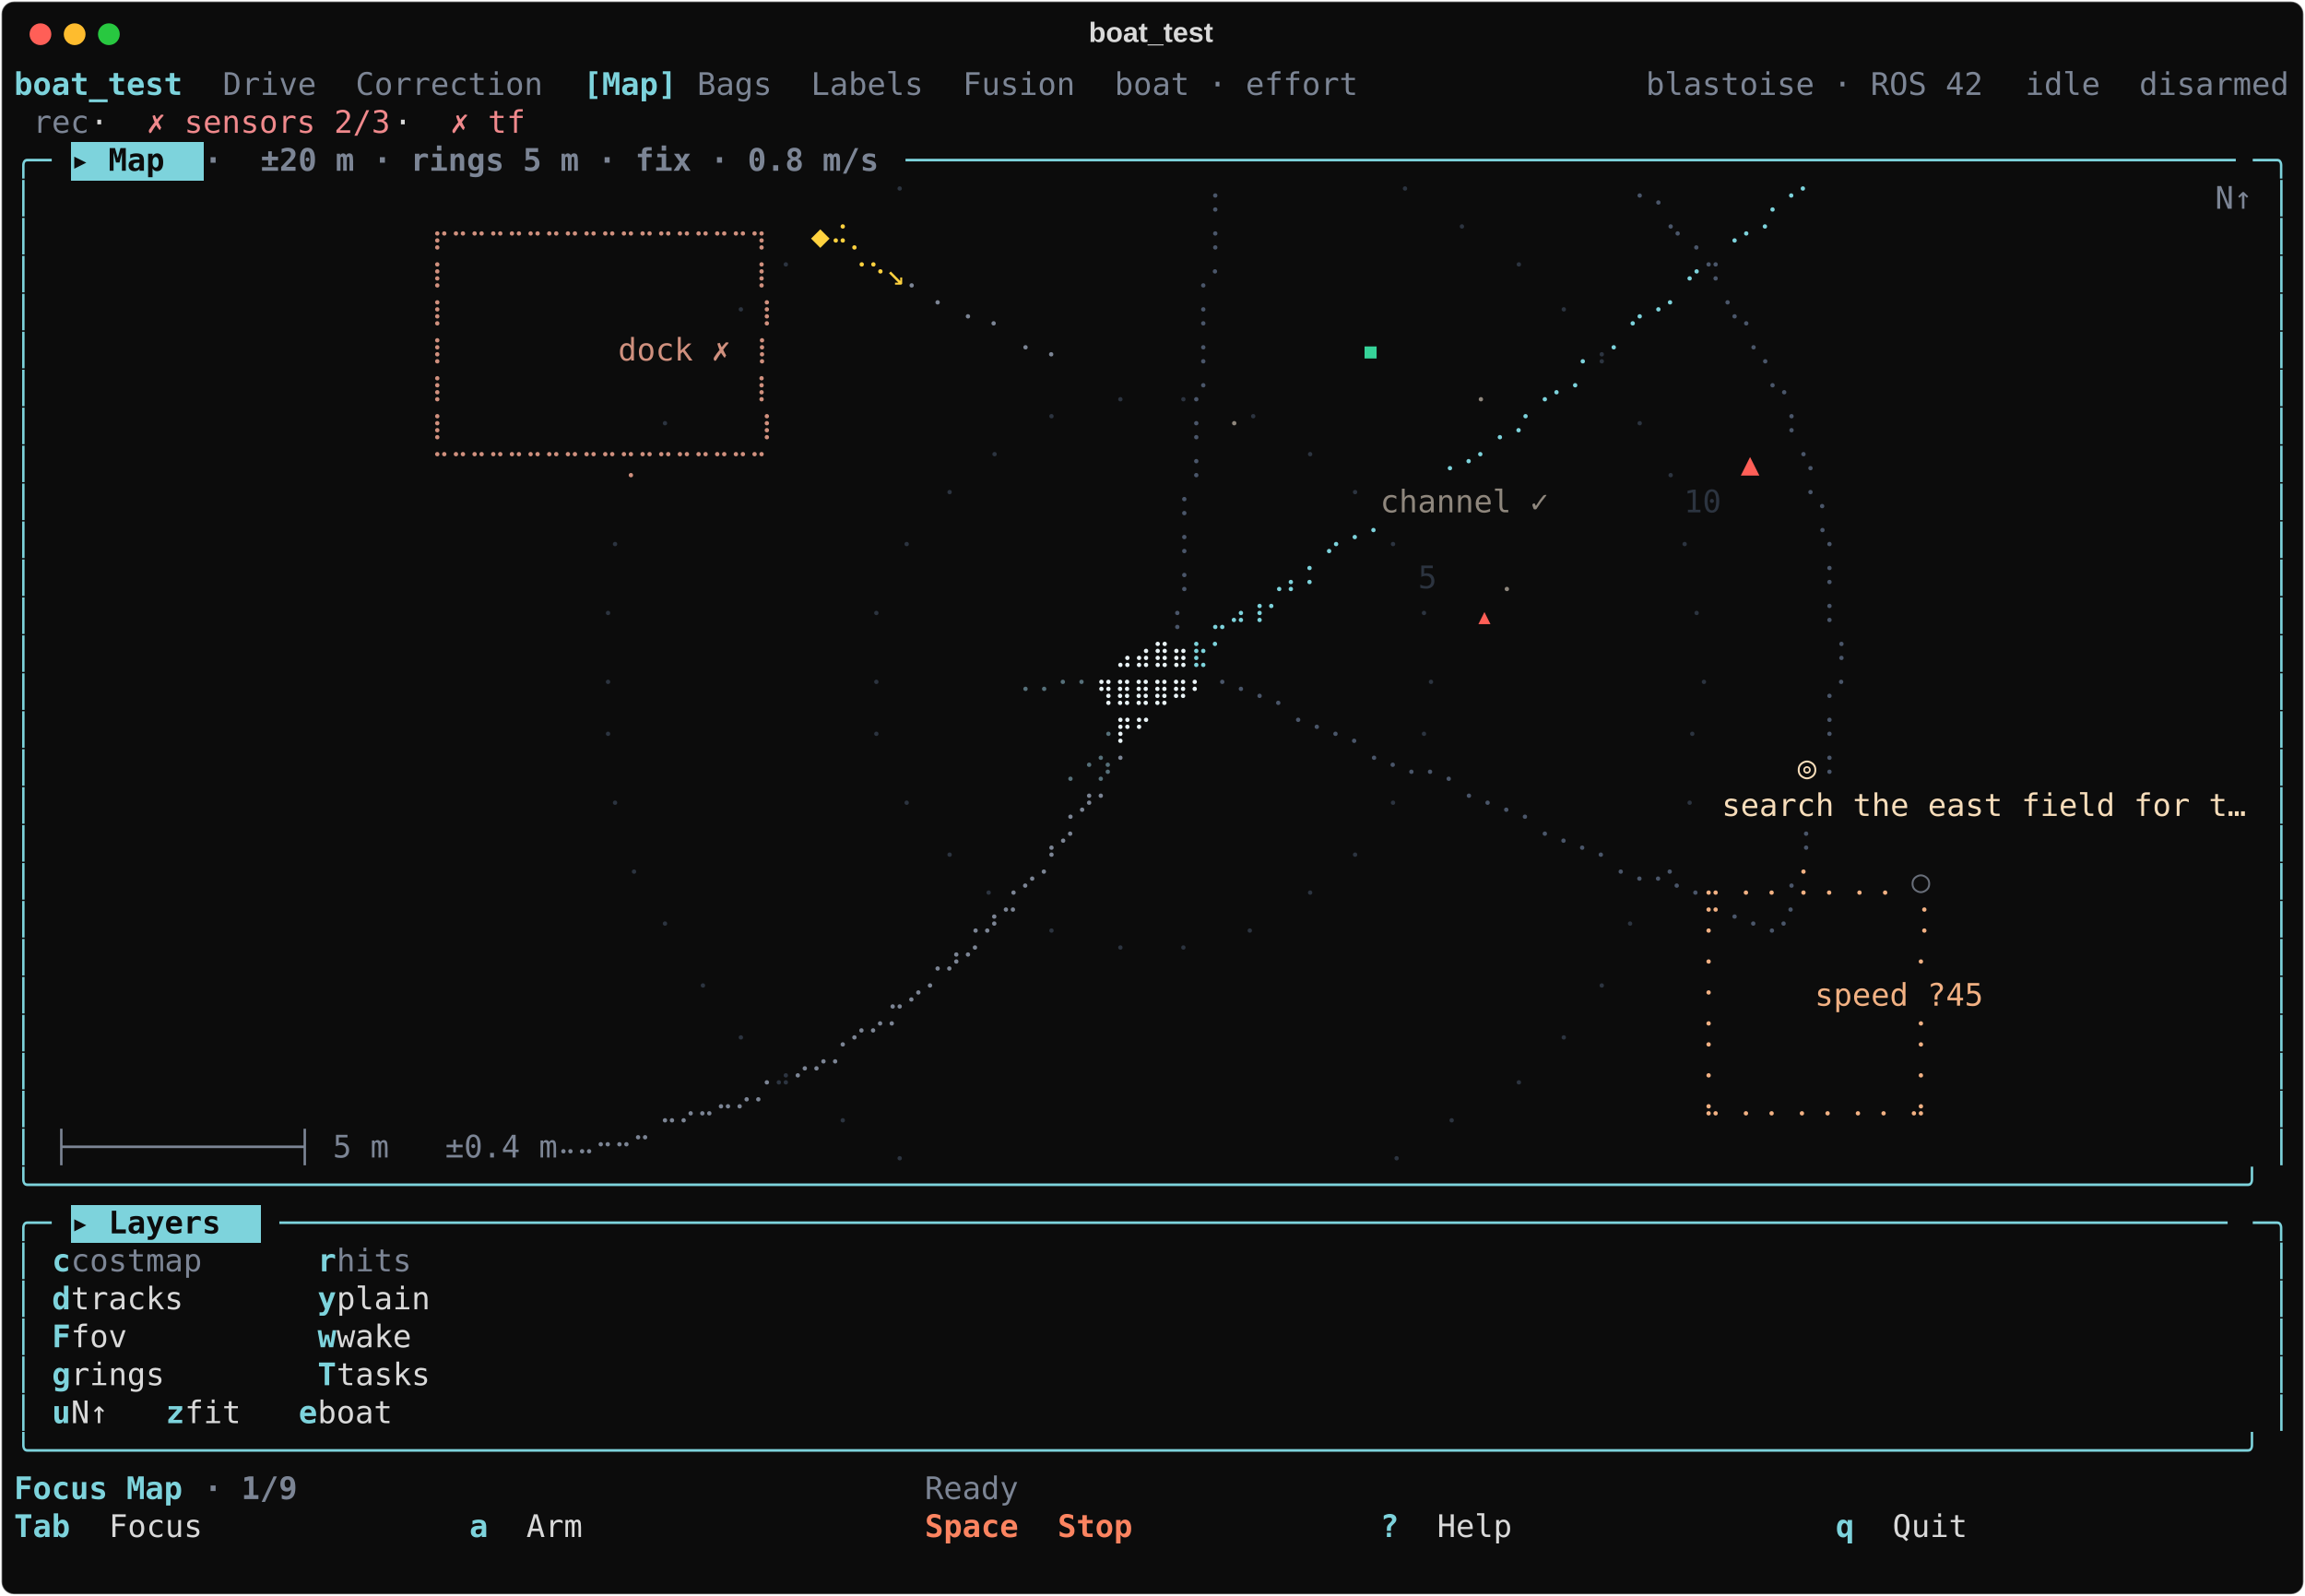
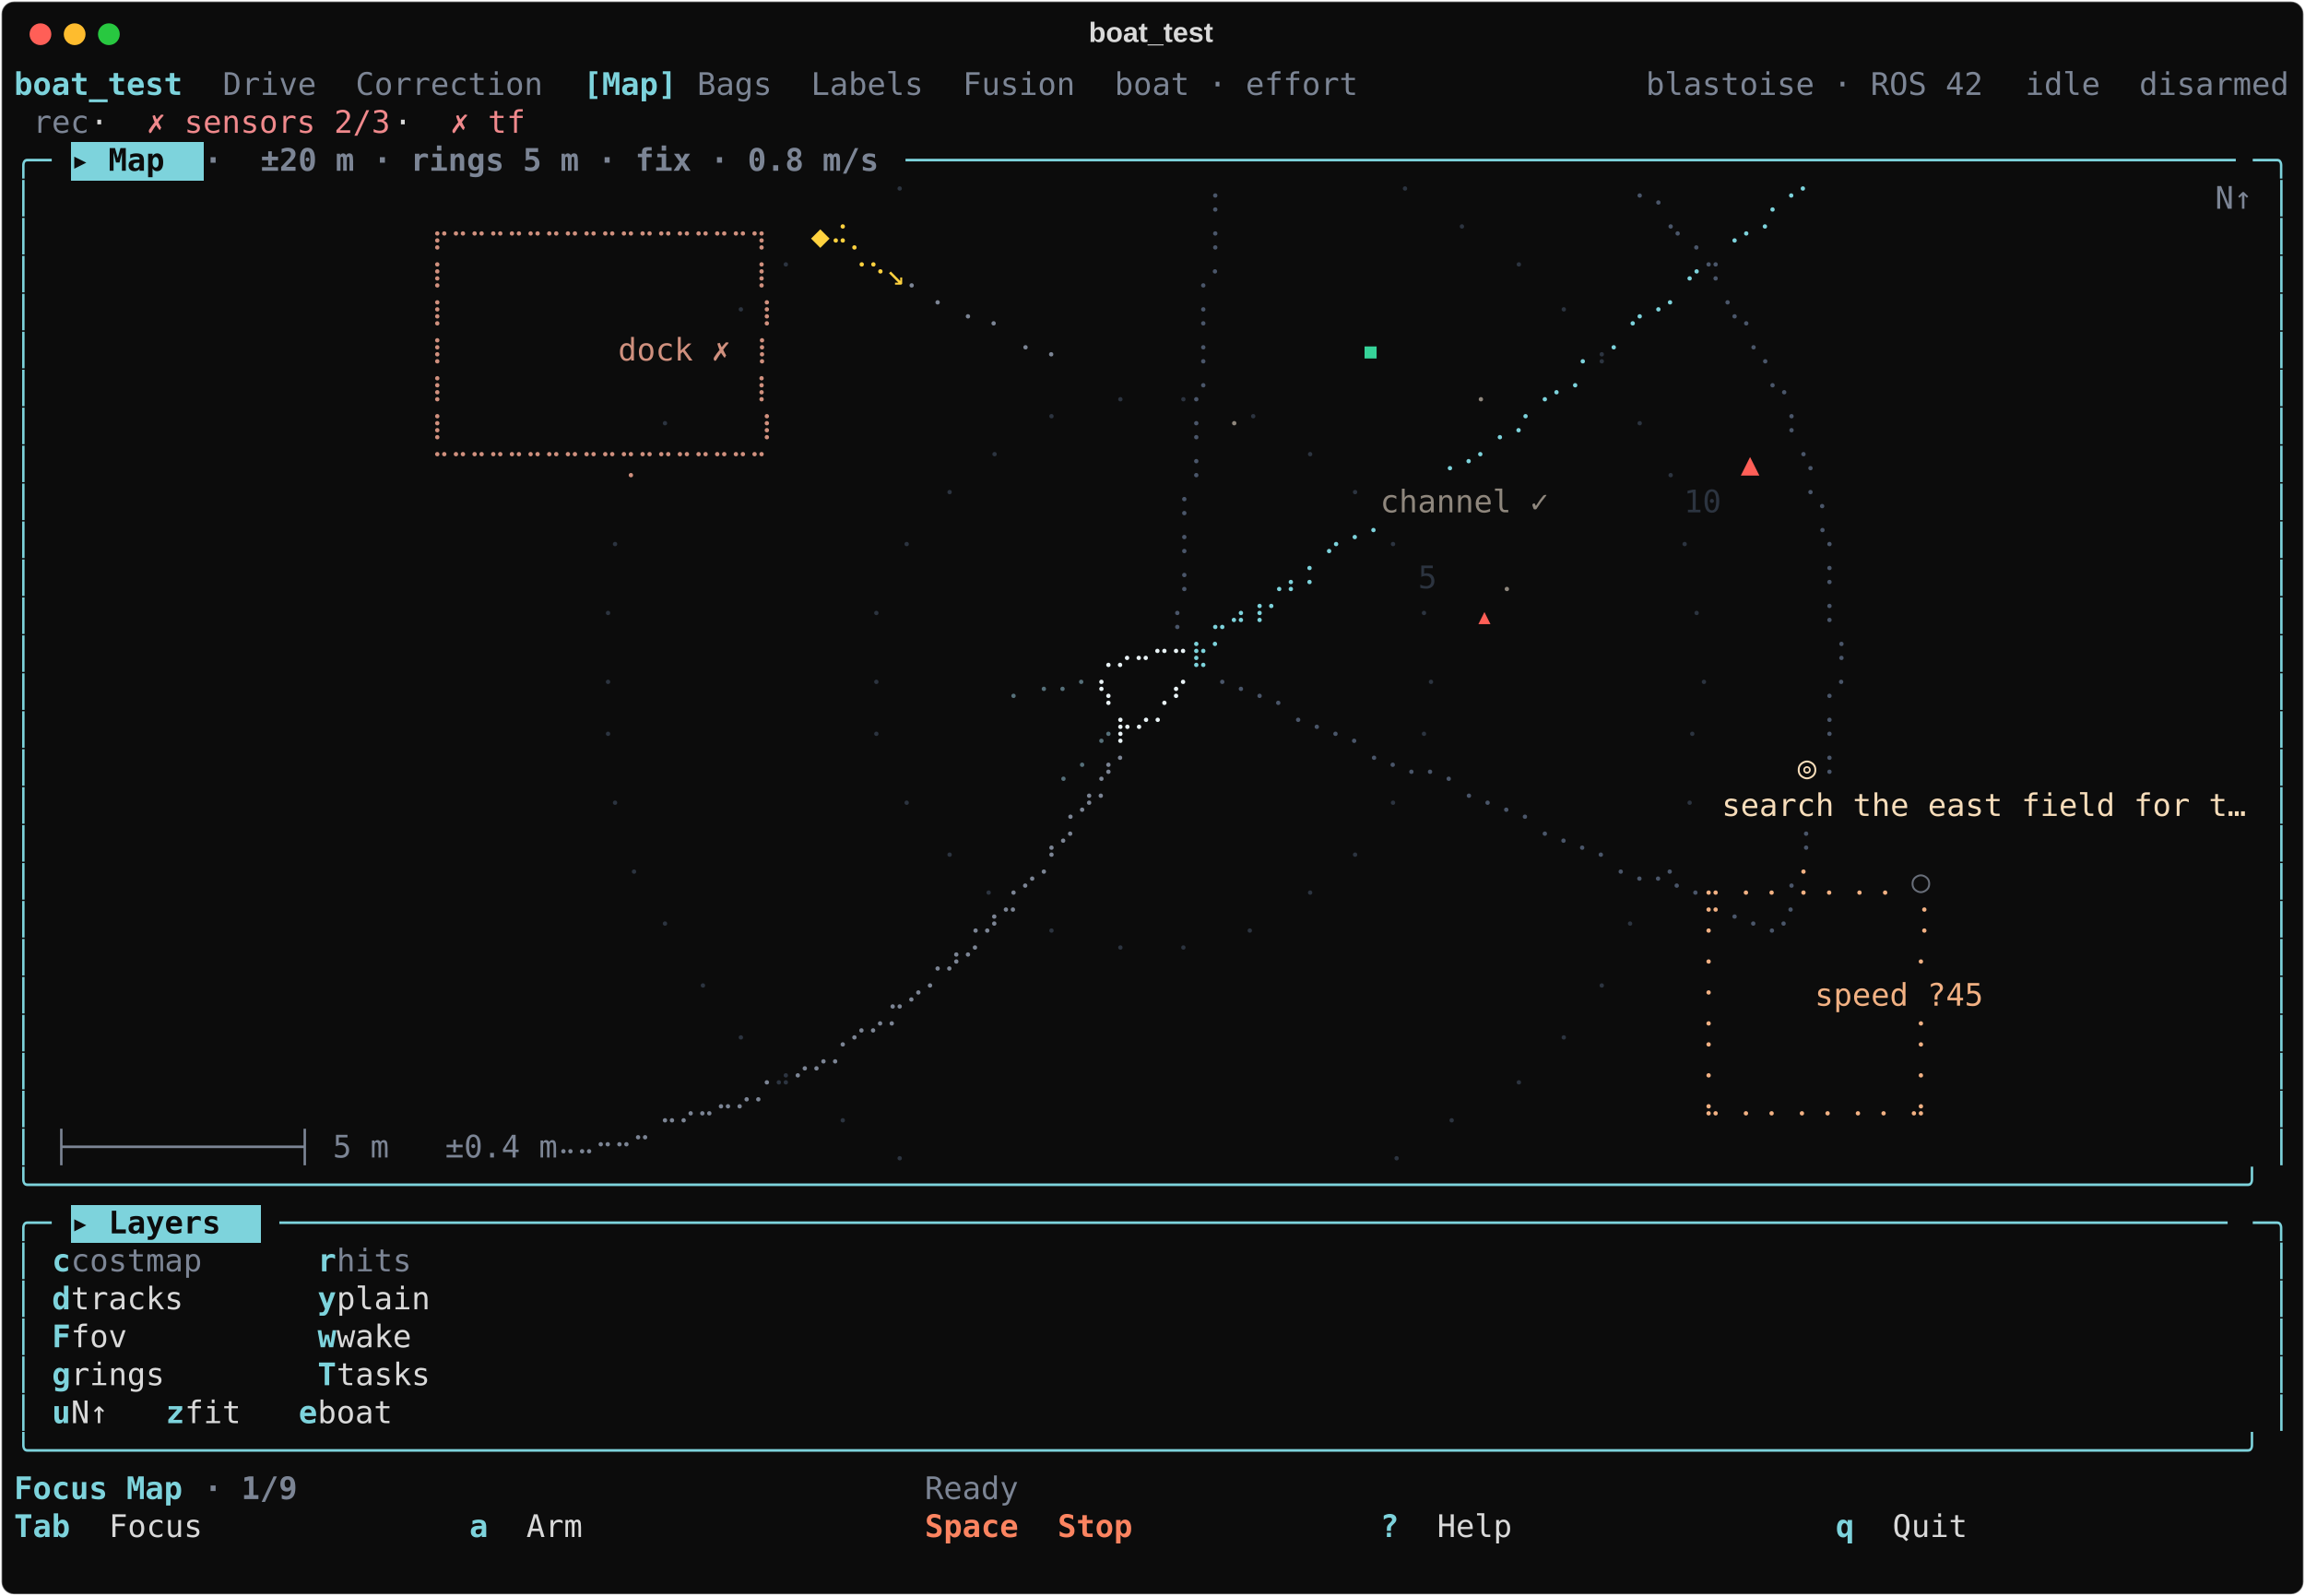
<svg xmlns="http://www.w3.org/2000/svg" class="rich-terminal" viewBox="0 0 1482 1026.0">
  <style>

    @font-face {
        font-family: "Fira Code";
        src: local("FiraCode-Regular"),
                url("https://cdnjs.cloudflare.com/ajax/libs/firacode/6.2.0/woff2/FiraCode-Regular.woff2") format("woff2"),
                url("https://cdnjs.cloudflare.com/ajax/libs/firacode/6.2.0/woff/FiraCode-Regular.woff") format("woff");
        font-style: normal;
        font-weight: 400;
    }
    @font-face {
        font-family: "Fira Code";
        src: local("FiraCode-Bold"),
                url("https://cdnjs.cloudflare.com/ajax/libs/firacode/6.2.0/woff2/FiraCode-Bold.woff2") format("woff2"),
                url("https://cdnjs.cloudflare.com/ajax/libs/firacode/6.2.0/woff/FiraCode-Bold.woff") format("woff");
        font-style: bold;
        font-weight: 700;
    }

    .map-text-matrix {
        font-family: Fira Code, monospace;
        font-size: 20px;
        line-height: 24.4px;
        font-variant-east-asian: full-width;
    }

    .map-text-title {
        font-size: 18px;
        font-weight: bold;
        font-family: arial;
    }

    .map-text-r1 { fill: #7dd3dc;font-weight: bold }
.map-text-r2 { fill: #7c8595 }
.map-text-r3 { fill: #d9d9d9 }
.map-text-r4 { fill: #f0898c }
.map-text-r5 { fill: #0c0c0c;font-weight: bold }
.map-text-r6 { fill: #7c8595;font-weight: bold }
.map-text-r7 { fill: #2c3440 }
.map-text-r8 { fill: #4a566a }
.map-text-r9 { fill: #7dd3dc }
.map-text-r10 { fill: #d0907e }
.map-text-r11 { fill: #ffd23f;font-weight: bold }
.map-text-r12 { fill: #ffd23f }
.map-text-r13 { fill: #36d399;font-weight: bold }
.map-text-r14 { fill: #8f877d }
.map-text-r15 { fill: #ff5f57;font-weight: bold }
.map-text-r16 { fill: #e9f3f6 }
.map-text-r17 { fill: #56707a }
.map-text-r18 { fill: #f7ddba }
.map-text-r19 { fill: #f2b183 }
.map-text-r20 { fill: #686e79 }
.map-text-r21 { fill: #fc8460;font-weight: bold }
    </style>
  <defs>
    <clipPath id="map-text-clip-terminal">
      <rect x="0" y="0" width="1463.0" height="975.0" />
    </clipPath>
    <clipPath id="map-text-line-0">
      <rect x="0" y="1.5" width="1464" height="24.65" />
    </clipPath>
    <clipPath id="map-text-line-1">
      <rect x="0" y="25.9" width="1464" height="24.65" />
    </clipPath>
    <clipPath id="map-text-line-2">
      <rect x="0" y="50.3" width="1464" height="24.65" />
    </clipPath>
    <clipPath id="map-text-line-3">
      <rect x="0" y="74.7" width="1464" height="24.65" />
    </clipPath>
    <clipPath id="map-text-line-4">
      <rect x="0" y="99.1" width="1464" height="24.65" />
    </clipPath>
    <clipPath id="map-text-line-5">
      <rect x="0" y="123.5" width="1464" height="24.65" />
    </clipPath>
    <clipPath id="map-text-line-6">
      <rect x="0" y="147.9" width="1464" height="24.65" />
    </clipPath>
    <clipPath id="map-text-line-7">
      <rect x="0" y="172.3" width="1464" height="24.65" />
    </clipPath>
    <clipPath id="map-text-line-8">
      <rect x="0" y="196.7" width="1464" height="24.65" />
    </clipPath>
    <clipPath id="map-text-line-9">
      <rect x="0" y="221.1" width="1464" height="24.65" />
    </clipPath>
    <clipPath id="map-text-line-10">
      <rect x="0" y="245.5" width="1464" height="24.65" />
    </clipPath>
    <clipPath id="map-text-line-11">
      <rect x="0" y="269.9" width="1464" height="24.65" />
    </clipPath>
    <clipPath id="map-text-line-12">
      <rect x="0" y="294.3" width="1464" height="24.65" />
    </clipPath>
    <clipPath id="map-text-line-13">
      <rect x="0" y="318.7" width="1464" height="24.65" />
    </clipPath>
    <clipPath id="map-text-line-14">
      <rect x="0" y="343.1" width="1464" height="24.65" />
    </clipPath>
    <clipPath id="map-text-line-15">
      <rect x="0" y="367.5" width="1464" height="24.65" />
    </clipPath>
    <clipPath id="map-text-line-16">
      <rect x="0" y="391.9" width="1464" height="24.65" />
    </clipPath>
    <clipPath id="map-text-line-17">
      <rect x="0" y="416.3" width="1464" height="24.65" />
    </clipPath>
    <clipPath id="map-text-line-18">
      <rect x="0" y="440.7" width="1464" height="24.65" />
    </clipPath>
    <clipPath id="map-text-line-19">
      <rect x="0" y="465.1" width="1464" height="24.65" />
    </clipPath>
    <clipPath id="map-text-line-20">
      <rect x="0" y="489.5" width="1464" height="24.65" />
    </clipPath>
    <clipPath id="map-text-line-21">
      <rect x="0" y="513.9" width="1464" height="24.65" />
    </clipPath>
    <clipPath id="map-text-line-22">
      <rect x="0" y="538.3" width="1464" height="24.65" />
    </clipPath>
    <clipPath id="map-text-line-23">
      <rect x="0" y="562.7" width="1464" height="24.65" />
    </clipPath>
    <clipPath id="map-text-line-24">
      <rect x="0" y="587.1" width="1464" height="24.65" />
    </clipPath>
    <clipPath id="map-text-line-25">
      <rect x="0" y="611.5" width="1464" height="24.65" />
    </clipPath>
    <clipPath id="map-text-line-26">
      <rect x="0" y="635.9" width="1464" height="24.65" />
    </clipPath>
    <clipPath id="map-text-line-27">
      <rect x="0" y="660.3" width="1464" height="24.65" />
    </clipPath>
    <clipPath id="map-text-line-28">
      <rect x="0" y="684.7" width="1464" height="24.65" />
    </clipPath>
    <clipPath id="map-text-line-29">
      <rect x="0" y="709.1" width="1464" height="24.65" />
    </clipPath>
    <clipPath id="map-text-line-30">
      <rect x="0" y="733.5" width="1464" height="24.65" />
    </clipPath>
    <clipPath id="map-text-line-31">
      <rect x="0" y="757.9" width="1464" height="24.65" />
    </clipPath>
    <clipPath id="map-text-line-32">
      <rect x="0" y="782.3" width="1464" height="24.65" />
    </clipPath>
    <clipPath id="map-text-line-33">
      <rect x="0" y="806.7" width="1464" height="24.65" />
    </clipPath>
    <clipPath id="map-text-line-34">
      <rect x="0" y="831.1" width="1464" height="24.65" />
    </clipPath>
    <clipPath id="map-text-line-35">
      <rect x="0" y="855.5" width="1464" height="24.65" />
    </clipPath>
    <clipPath id="map-text-line-36">
      <rect x="0" y="879.9" width="1464" height="24.65" />
    </clipPath>
    <clipPath id="map-text-line-37">
      <rect x="0" y="904.3" width="1464" height="24.65" />
    </clipPath>
    <clipPath id="map-text-line-38">
      <rect x="0" y="928.7" width="1464" height="24.65" />
    </clipPath>
  </defs>
  <rect fill="#0c0c0c" stroke="rgba(255,255,255,0.35)" stroke-width="1" x="1" y="1" width="1480" height="1024" rx="8" />
  <text class="map-text-title" fill="#d9d9d9" text-anchor="middle" x="740" y="27">boat_test</text>
  <g transform="translate(26,22)">
    <circle cx="0" cy="0" r="7" fill="#ff5f57" />
    <circle cx="22" cy="0" r="7" fill="#febc2e" />
    <circle cx="44" cy="0" r="7" fill="#28c840" />
  </g>
  <g transform="translate(9, 41)" clip-path="url(#map-text-clip-terminal)">
    <rect fill="#7dd3dc" x="36.6" y="50.3" width="85.4" height="24.65" shape-rendering="crispEdges" />
    <rect fill="#7dd3dc" x="36.6" y="733.5" width="122" height="24.65" shape-rendering="crispEdges" />
    <g class="map-text-matrix">
      <text class="map-text-r1" x="0" y="20" textLength="134.2" clip-path="url(#map-text-line-0)"> boat_test </text>
      <text class="map-text-r2" x="134.2" y="20" textLength="85.4" clip-path="url(#map-text-line-0)">  Drive</text>
      <text class="map-text-r2" x="219.6" y="20" textLength="146.4" clip-path="url(#map-text-line-0)">  Correction</text>
      <text class="map-text-r1" x="366" y="20" textLength="73.2" clip-path="url(#map-text-line-0)"> [Map]</text>
      <text class="map-text-r2" x="439.2" y="20" textLength="73.2" clip-path="url(#map-text-line-0)">  Bags</text>
      <text class="map-text-r2" x="512.4" y="20" textLength="97.6" clip-path="url(#map-text-line-0)">  Labels</text>
      <text class="map-text-r2" x="610" y="20" textLength="97.6" clip-path="url(#map-text-line-0)">  Fusion</text>
      <text class="map-text-r2" x="707.6" y="20" textLength="183" clip-path="url(#map-text-line-0)">  boat · effort</text>
      <text class="map-text-r2" x="1049.2" y="20" textLength="219.6" clip-path="url(#map-text-line-0)">blastoise · ROS 42</text>
      <text class="map-text-r2" x="1293.2" y="20" textLength="48.8" clip-path="url(#map-text-line-0)">idle</text>
      <text class="map-text-r2" x="1366.4" y="20" textLength="97.6" clip-path="url(#map-text-line-0)">disarmed</text>
      <text class="map-text-r3" x="1464" y="20" textLength="12.2" clip-path="url(#map-text-line-0)">
</text>
      <text class="map-text-r2" x="12.2" y="44.4" textLength="36.6" clip-path="url(#map-text-line-1)">rec</text>
      <text class="map-text-r3" x="48.8" y="44.4" textLength="36.6" clip-path="url(#map-text-line-1)"> · </text>
      <text class="map-text-r4" x="85.4" y="44.4" textLength="158.6" clip-path="url(#map-text-line-1)">✗ sensors 2/3</text>
      <text class="map-text-r3" x="244" y="44.4" textLength="36.6" clip-path="url(#map-text-line-1)"> · </text>
      <text class="map-text-r4" x="280.6" y="44.4" textLength="48.8" clip-path="url(#map-text-line-1)">✗ tf</text>
      <text class="map-text-r3" x="1464" y="44.4" textLength="12.2" clip-path="url(#map-text-line-1)">
</text>
      <text class="map-text-r1" x="0" y="68.8" textLength="24.4" clip-path="url(#map-text-line-2)">╭─</text>
      <text class="map-text-r5" x="36.6" y="68.8" textLength="85.4" clip-path="url(#map-text-line-2)"> ▸ Map </text>
      <text class="map-text-r6" x="122" y="68.8" textLength="36.6" clip-path="url(#map-text-line-2)"> · </text>
      <text class="map-text-r6" x="158.6" y="68.8" textLength="402.6" clip-path="url(#map-text-line-2)">±20 m · rings 5 m · fix · 0.8 m/s</text>
      <text class="map-text-r1" x="573.4" y="68.8" textLength="866.2" clip-path="url(#map-text-line-2)">───────────────────────────────────────────────────────────────────────</text>
      <text class="map-text-r1" x="1439.6" y="68.8" textLength="24.4" clip-path="url(#map-text-line-2)">─╮</text>
      <text class="map-text-r3" x="1464" y="68.8" textLength="12.2" clip-path="url(#map-text-line-2)">
</text>
      <text class="map-text-r1" x="0" y="93.2" textLength="12.2" clip-path="url(#map-text-line-3)">│</text>
      <text class="map-text-r7" x="561.2" y="93.2" textLength="207.4" clip-path="url(#map-text-line-3)">⠈                </text>
      <text class="map-text-r8" x="768.6" y="93.2" textLength="122" clip-path="url(#map-text-line-3)">⡂         </text>
      <text class="map-text-r7" x="890.6" y="93.2" textLength="146.4" clip-path="url(#map-text-line-3)">⠁           </text>
      <text class="map-text-r8" x="1037" y="93.2" textLength="85.4" clip-path="url(#map-text-line-3)">⠐⠠     </text>
      <text class="map-text-r9" x="1122.4" y="93.2" textLength="292.8" clip-path="url(#map-text-line-3)">⢀⠐⠁                     </text>
      <text class="map-text-r2" x="1415.2" y="93.2" textLength="24.4" clip-path="url(#map-text-line-3)">N↑</text>
      <text class="map-text-r1" x="1451.8" y="93.2" textLength="12.2" clip-path="url(#map-text-line-3)">│</text>
      <text class="map-text-r3" x="1464" y="93.2" textLength="12.2" clip-path="url(#map-text-line-3)">
</text>
      <text class="map-text-r1" x="0" y="117.6" textLength="12.2" clip-path="url(#map-text-line-4)">│</text>
      <text class="map-text-r10" x="268.4" y="117.6" textLength="244" clip-path="url(#map-text-line-4)">⡖⠒⠒⠒⠒⠒⠒⠒⠒⠒⠒⠒⠒⠒⠒⠒⠒⢲  </text>
      <text class="map-text-r11" x="512.4" y="117.6" textLength="12.2" clip-path="url(#map-text-line-4)">◆</text>
      <text class="map-text-r12" x="524.6" y="117.6" textLength="244" clip-path="url(#map-text-line-4)">⠬⡀                  </text>
      <text class="map-text-r8" x="768.6" y="117.6" textLength="158.6" clip-path="url(#map-text-line-4)">⡂            </text>
      <text class="map-text-r7" x="927.2" y="117.6" textLength="134.2" clip-path="url(#map-text-line-4)">⠁          </text>
      <text class="map-text-r8" x="1061.4" y="117.6" textLength="36.6" clip-path="url(#map-text-line-4)">⠑⢀ </text>
      <text class="map-text-r9" x="1098" y="117.6" textLength="341.6" clip-path="url(#map-text-line-4)">⠠⠂⠁                         </text>
      <text class="map-text-r1" x="1451.8" y="117.6" textLength="12.2" clip-path="url(#map-text-line-4)">│</text>
      <text class="map-text-r3" x="1464" y="117.6" textLength="12.2" clip-path="url(#map-text-line-4)">
</text>
      <text class="map-text-r1" x="0" y="142" textLength="12.2" clip-path="url(#map-text-line-5)">│</text>
      <text class="map-text-r10" x="268.4" y="142" textLength="219.6" clip-path="url(#map-text-line-5)">⡇                ⢸</text>
      <text class="map-text-r7" x="488" y="142" textLength="48.8" clip-path="url(#map-text-line-5)">⠈   </text>
      <text class="map-text-r12" x="536.8" y="142" textLength="36.6" clip-path="url(#map-text-line-5)">⠈⠑↘</text>
      <text class="map-text-r2" x="573.4" y="142" textLength="183" clip-path="url(#map-text-line-5)">⡀              </text>
      <text class="map-text-r8" x="756.4" y="142" textLength="207.4" clip-path="url(#map-text-line-5)">⢀⠂               </text>
      <text class="map-text-r7" x="963.8" y="142" textLength="109.8" clip-path="url(#map-text-line-5)">⠁        </text>
      <text class="map-text-r9" x="1073.6" y="142" textLength="12.2" clip-path="url(#map-text-line-5)">⠔</text>
      <text class="map-text-r8" x="1085.8" y="142" textLength="353.8" clip-path="url(#map-text-line-5)">⠩                            </text>
      <text class="map-text-r1" x="1451.8" y="142" textLength="12.2" clip-path="url(#map-text-line-5)">│</text>
      <text class="map-text-r3" x="1464" y="142" textLength="12.2" clip-path="url(#map-text-line-5)">
</text>
      <text class="map-text-r1" x="0" y="166.4" textLength="12.2" clip-path="url(#map-text-line-6)">│</text>
      <text class="map-text-r10" x="268.4" y="166.4" textLength="195.2" clip-path="url(#map-text-line-6)">⡇               </text>
      <text class="map-text-r7" x="463.6" y="166.4" textLength="12.2" clip-path="url(#map-text-line-6)">⠂</text>
      <text class="map-text-r10" x="475.8" y="166.4" textLength="109.8" clip-path="url(#map-text-line-6)">⢸        </text>
      <text class="map-text-r2" x="585.6" y="166.4" textLength="170.8" clip-path="url(#map-text-line-6)">⠈ ⠄⢀          </text>
      <text class="map-text-r8" x="756.4" y="166.4" textLength="231.8" clip-path="url(#map-text-line-6)">⢐                  </text>
      <text class="map-text-r7" x="988.2" y="166.4" textLength="48.8" clip-path="url(#map-text-line-6)">⠐   </text>
      <text class="map-text-r9" x="1037" y="166.4" textLength="61" clip-path="url(#map-text-line-6)">⡠⠐⠁  </text>
      <text class="map-text-r8" x="1098" y="166.4" textLength="341.6" clip-path="url(#map-text-line-6)">⠡⡀                          </text>
      <text class="map-text-r1" x="1451.8" y="166.4" textLength="12.2" clip-path="url(#map-text-line-6)">│</text>
      <text class="map-text-r3" x="1464" y="166.4" textLength="12.2" clip-path="url(#map-text-line-6)">
</text>
      <text class="map-text-r1" x="0" y="190.8" textLength="12.2" clip-path="url(#map-text-line-7)">│</text>
      <text class="map-text-r10" x="268.4" y="190.8" textLength="378.2" clip-path="url(#map-text-line-7)">⡇         dock ✗ ⢸             </text>
      <text class="map-text-r2" x="646.6" y="190.8" textLength="109.8" clip-path="url(#map-text-line-7)">⠂⠠       </text>
      <text class="map-text-r8" x="756.4" y="190.8" textLength="109.8" clip-path="url(#map-text-line-7)">⢐        </text>
      <text class="map-text-r13" x="866.2" y="190.8" textLength="134.2" clip-path="url(#map-text-line-7)">▪          </text>
      <text class="map-text-r9" x="1000.4" y="190.8" textLength="12.2" clip-path="url(#map-text-line-7)">⢀</text>
      <text class="map-text-r7" x="1012.6" y="190.8" textLength="12.2" clip-path="url(#map-text-line-7)">⢠</text>
      <text class="map-text-r9" x="1024.8" y="190.8" textLength="85.4" clip-path="url(#map-text-line-7)">⠂      </text>
      <text class="map-text-r8" x="1110.2" y="190.8" textLength="329.4" clip-path="url(#map-text-line-7)">⠐⡀                         </text>
      <text class="map-text-r1" x="1451.8" y="190.8" textLength="12.2" clip-path="url(#map-text-line-7)">│</text>
      <text class="map-text-r3" x="1464" y="190.8" textLength="12.2" clip-path="url(#map-text-line-7)">
</text>
      <text class="map-text-r1" x="0" y="215.2" textLength="12.2" clip-path="url(#map-text-line-8)">│</text>
      <text class="map-text-r10" x="268.4" y="215.2" textLength="439.2" clip-path="url(#map-text-line-8)">⡇                ⢸                  </text>
      <text class="map-text-r7" x="707.6" y="215.2" textLength="48.8" clip-path="url(#map-text-line-8)">⡀  ⢀</text>
      <text class="map-text-r8" x="756.4" y="215.2" textLength="183" clip-path="url(#map-text-line-8)">⡐              </text>
      <text class="map-text-r14" x="939.4" y="215.2" textLength="36.6" clip-path="url(#map-text-line-8)">⡀  </text>
      <text class="map-text-r9" x="976" y="215.2" textLength="146.4" clip-path="url(#map-text-line-8)">⢀⠄⠂         </text>
      <text class="map-text-r8" x="1122.4" y="215.2" textLength="317.2" clip-path="url(#map-text-line-8)">⠐⠄                        </text>
      <text class="map-text-r1" x="1451.8" y="215.2" textLength="12.2" clip-path="url(#map-text-line-8)">│</text>
      <text class="map-text-r3" x="1464" y="215.2" textLength="12.2" clip-path="url(#map-text-line-8)">
</text>
      <text class="map-text-r1" x="0" y="239.6" textLength="12.2" clip-path="url(#map-text-line-9)">│</text>
      <text class="map-text-r10" x="268.4" y="239.6" textLength="146.4" clip-path="url(#map-text-line-9)">⡇           </text>
      <text class="map-text-r7" x="414.8" y="239.6" textLength="61" clip-path="url(#map-text-line-9)">⠂    </text>
      <text class="map-text-r10" x="475.8" y="239.6" textLength="183" clip-path="url(#map-text-line-9)">⢸              </text>
      <text class="map-text-r7" x="658.8" y="239.6" textLength="97.6" clip-path="url(#map-text-line-9)">⠈       </text>
      <text class="map-text-r8" x="756.4" y="239.6" textLength="24.4" clip-path="url(#map-text-line-9)">⡂ </text>
      <text class="map-text-r14" x="780.8" y="239.6" textLength="12.2" clip-path="url(#map-text-line-9)">⠂</text>
      <text class="map-text-r7" x="793" y="239.6" textLength="158.6" clip-path="url(#map-text-line-9)">⠁            </text>
      <text class="map-text-r9" x="951.6" y="239.6" textLength="85.4" clip-path="url(#map-text-line-9)">⡀⠌     </text>
      <text class="map-text-r7" x="1037" y="239.6" textLength="97.6" clip-path="url(#map-text-line-9)">⠐       </text>
      <text class="map-text-r8" x="1134.6" y="239.6" textLength="305" clip-path="url(#map-text-line-9)">⠨                        </text>
      <text class="map-text-r1" x="1451.8" y="239.6" textLength="12.2" clip-path="url(#map-text-line-9)">│</text>
      <text class="map-text-r3" x="1464" y="239.6" textLength="12.2" clip-path="url(#map-text-line-9)">
</text>
      <text class="map-text-r1" x="0" y="264" textLength="12.2" clip-path="url(#map-text-line-10)">│</text>
      <text class="map-text-r10" x="268.4" y="264" textLength="353.8" clip-path="url(#map-text-line-10)">⠉⠉⠉⠉⠉⠉⠉⠉⠉⠉⢉⠉⠉⠉⠉⠉⠉⠉           </text>
      <text class="map-text-r7" x="622.2" y="264" textLength="134.2" clip-path="url(#map-text-line-10)">⠈          </text>
      <text class="map-text-r8" x="756.4" y="264" textLength="73.2" clip-path="url(#map-text-line-10)">⡂     </text>
      <text class="map-text-r7" x="829.6" y="264" textLength="85.4" clip-path="url(#map-text-line-10)">⠁      </text>
      <text class="map-text-r9" x="915" y="264" textLength="146.4" clip-path="url(#map-text-line-10)">⠠⠐⠁         </text>
      <text class="map-text-r7" x="1061.4" y="264" textLength="48.8" clip-path="url(#map-text-line-10)">⡀   </text>
      <text class="map-text-r15" x="1110.2" y="264" textLength="36.6" clip-path="url(#map-text-line-10)">▲  </text>
      <text class="map-text-r8" x="1146.8" y="264" textLength="292.8" clip-path="url(#map-text-line-10)">⠡                       </text>
      <text class="map-text-r1" x="1451.8" y="264" textLength="12.2" clip-path="url(#map-text-line-10)">│</text>
      <text class="map-text-r3" x="1464" y="264" textLength="12.2" clip-path="url(#map-text-line-10)">
</text>
      <text class="map-text-r1" x="0" y="288.4" textLength="12.2" clip-path="url(#map-text-line-11)">│</text>
      <text class="map-text-r7" x="597.8" y="288.4" textLength="146.4" clip-path="url(#map-text-line-11)">⠁           </text>
      <text class="map-text-r8" x="744.2" y="288.4" textLength="109.8" clip-path="url(#map-text-line-11)">⢐        </text>
      <text class="map-text-r7" x="854" y="288.4" textLength="24.4" clip-path="url(#map-text-line-11)">⠈ </text>
      <text class="map-text-r14" x="878.4" y="288.4" textLength="195.2" clip-path="url(#map-text-line-11)">channel ✓       </text>
      <text class="map-text-r7" x="1073.6" y="288.4" textLength="73.2" clip-path="url(#map-text-line-11)">10    </text>
      <text class="map-text-r8" x="1146.8" y="288.4" textLength="292.8" clip-path="url(#map-text-line-11)">⠈⠄                      </text>
      <text class="map-text-r1" x="1451.8" y="288.4" textLength="12.2" clip-path="url(#map-text-line-11)">│</text>
      <text class="map-text-r3" x="1464" y="288.4" textLength="12.2" clip-path="url(#map-text-line-11)">
</text>
      <text class="map-text-r1" x="0" y="312.8" textLength="12.2" clip-path="url(#map-text-line-12)">│</text>
      <text class="map-text-r7" x="378.2" y="312.8" textLength="366" clip-path="url(#map-text-line-12)">⠠               ⠄             </text>
      <text class="map-text-r8" x="744.2" y="312.8" textLength="97.6" clip-path="url(#map-text-line-12)">⢐       </text>
      <text class="map-text-r9" x="841.8" y="312.8" textLength="36.6" clip-path="url(#map-text-line-12)">⡠⠐⠈</text>
      <text class="map-text-r7" x="878.4" y="312.8" textLength="280.6" clip-path="url(#map-text-line-12)">⠠               ⠄      </text>
      <text class="map-text-r8" x="1159" y="312.8" textLength="280.6" clip-path="url(#map-text-line-12)">⠡                      </text>
      <text class="map-text-r1" x="1451.8" y="312.8" textLength="12.2" clip-path="url(#map-text-line-12)">│</text>
      <text class="map-text-r3" x="1464" y="312.8" textLength="12.2" clip-path="url(#map-text-line-12)">
</text>
      <text class="map-text-r1" x="0" y="337.2" textLength="12.2" clip-path="url(#map-text-line-13)">│</text>
      <text class="map-text-r8" x="744.2" y="337.2" textLength="61" clip-path="url(#map-text-line-13)">⢐    </text>
      <text class="map-text-r9" x="805.2" y="337.2" textLength="97.6" clip-path="url(#map-text-line-13)">⢀⡄⠅     </text>
      <text class="map-text-r7" x="902.8" y="337.2" textLength="48.8" clip-path="url(#map-text-line-13)">5   </text>
      <text class="map-text-r14" x="951.6" y="337.2" textLength="207.4" clip-path="url(#map-text-line-13)">⢀                </text>
      <text class="map-text-r8" x="1159" y="337.2" textLength="280.6" clip-path="url(#map-text-line-13)">⠨                      </text>
      <text class="map-text-r1" x="1451.8" y="337.2" textLength="12.2" clip-path="url(#map-text-line-13)">│</text>
      <text class="map-text-r3" x="1464" y="337.2" textLength="12.2" clip-path="url(#map-text-line-13)">
</text>
      <text class="map-text-r1" x="0" y="361.6" textLength="12.2" clip-path="url(#map-text-line-14)">│</text>
      <text class="map-text-r7" x="378.2" y="361.6" textLength="366" clip-path="url(#map-text-line-14)">⠂             ⠐               </text>
      <text class="map-text-r8" x="744.2" y="361.6" textLength="24.4" clip-path="url(#map-text-line-14)">⡂ </text>
      <text class="map-text-r9" x="768.6" y="361.6" textLength="134.2" clip-path="url(#map-text-line-14)">⣀⠴⠸⠁       </text>
      <text class="map-text-r7" x="902.8" y="361.6" textLength="36.6" clip-path="url(#map-text-line-14)">⠂  </text>
      <text class="map-text-r15" x="939.4" y="361.6" textLength="134.2" clip-path="url(#map-text-line-14)">▴          </text>
      <text class="map-text-r7" x="1073.6" y="361.6" textLength="85.4" clip-path="url(#map-text-line-14)">⠐      </text>
      <text class="map-text-r8" x="1159" y="361.6" textLength="280.6" clip-path="url(#map-text-line-14)">⠨                      </text>
      <text class="map-text-r1" x="1451.8" y="361.6" textLength="12.2" clip-path="url(#map-text-line-14)">│</text>
      <text class="map-text-r3" x="1464" y="361.6" textLength="12.2" clip-path="url(#map-text-line-14)">
</text>
      <text class="map-text-r1" x="0" y="386" textLength="12.2" clip-path="url(#map-text-line-15)">│</text>
-       <text class="map-text-r16" x="707.6" y="386" textLength="48.8" clip-path="url(#map-text-line-15)">⣠⣴⣿⣶</text>
+       <text class="map-text-r16" x="695.4" y="386" textLength="61" clip-path="url(#map-text-line-15)">⢀⡠⠤⠒⠒</text>
      <text class="map-text-r9" x="756.4" y="386" textLength="414.8" clip-path="url(#map-text-line-15)">⣗⠁                                </text>
      <text class="map-text-r8" x="1171.2" y="386" textLength="268.4" clip-path="url(#map-text-line-15)">⠅                     </text>
      <text class="map-text-r1" x="1451.8" y="386" textLength="12.2" clip-path="url(#map-text-line-15)">│</text>
      <text class="map-text-r3" x="1464" y="386" textLength="12.2" clip-path="url(#map-text-line-15)">
</text>
      <text class="map-text-r1" x="0" y="410.4" textLength="12.2" clip-path="url(#map-text-line-16)">│</text>
-       <text class="map-text-r7" x="378.2" y="410.4" textLength="268.4" clip-path="url(#map-text-line-16)">⠁             ⠈       </text>
-       <text class="map-text-r17" x="646.6" y="410.4" textLength="48.8" clip-path="url(#map-text-line-16)">⠂⠂⠁⠁</text>
-       <text class="map-text-r16" x="695.4" y="410.4" textLength="73.2" clip-path="url(#map-text-line-16)">⢻⣿⣿⣿⠿⠃</text>
+       <text class="map-text-r7" x="378.2" y="410.4" textLength="256.2" clip-path="url(#map-text-line-16)">⠁             ⠈      </text>
+       <text class="map-text-r17" x="634.4" y="410.4" textLength="61" clip-path="url(#map-text-line-16)">⠠ ⠂⠂⠁</text>
+       <text class="map-text-r16" x="695.4" y="410.4" textLength="73.2" clip-path="url(#map-text-line-16)">⢣  ⢀⠎ </text>
      <text class="map-text-r8" x="768.6" y="410.4" textLength="134.2" clip-path="url(#map-text-line-16)">⠈⠐⠠⢀       </text>
      <text class="map-text-r7" x="902.8" y="410.4" textLength="256.2" clip-path="url(#map-text-line-16)">⠈              ⠁     </text>
      <text class="map-text-r8" x="1159" y="410.4" textLength="280.6" clip-path="url(#map-text-line-16)">⠠⠁                     </text>
      <text class="map-text-r1" x="1451.8" y="410.4" textLength="12.2" clip-path="url(#map-text-line-16)">│</text>
      <text class="map-text-r3" x="1464" y="410.4" textLength="12.2" clip-path="url(#map-text-line-16)">
</text>
      <text class="map-text-r1" x="0" y="434.8" textLength="12.2" clip-path="url(#map-text-line-17)">│</text>
      <text class="map-text-r7" x="378.2" y="434.8" textLength="317.2" clip-path="url(#map-text-line-17)">⠄             ⠠           </text>
-       <text class="map-text-r17" x="695.4" y="434.8" textLength="12.2" clip-path="url(#map-text-line-17)">⠠</text>
-       <text class="map-text-r16" x="707.6" y="434.8" textLength="109.8" clip-path="url(#map-text-line-17)">⡟⠋       </text>
+       <text class="map-text-r17" x="695.4" y="434.8" textLength="12.2" clip-path="url(#map-text-line-17)">⡠</text>
+       <text class="map-text-r16" x="707.6" y="434.8" textLength="109.8" clip-path="url(#map-text-line-17)">⡗⠊⠁      </text>
      <text class="map-text-r8" x="817.4" y="434.8" textLength="85.4" clip-path="url(#map-text-line-17)">⠈⠐⠠⢀   </text>
      <text class="map-text-r7" x="902.8" y="434.8" textLength="256.2" clip-path="url(#map-text-line-17)">⠄             ⠠      </text>
      <text class="map-text-r8" x="1159" y="434.8" textLength="280.6" clip-path="url(#map-text-line-17)">⠨                      </text>
      <text class="map-text-r1" x="1451.8" y="434.8" textLength="12.2" clip-path="url(#map-text-line-17)">│</text>
      <text class="map-text-r3" x="1464" y="434.8" textLength="12.2" clip-path="url(#map-text-line-17)">
</text>
      <text class="map-text-r1" x="0" y="459.2" textLength="12.2" clip-path="url(#map-text-line-18)">│</text>
-       <text class="map-text-r17" x="671" y="459.2" textLength="36.6" clip-path="url(#map-text-line-18)">⢀⠐⡱</text>
-       <text class="map-text-r2" x="707.6" y="459.2" textLength="158.6" clip-path="url(#map-text-line-18)">⠁            </text>
+       <text class="map-text-r17" x="671" y="459.2" textLength="24.4" clip-path="url(#map-text-line-18)">⡀⠂</text>
+       <text class="map-text-r2" x="695.4" y="459.2" textLength="170.8" clip-path="url(#map-text-line-18)">⡰⠁            </text>
      <text class="map-text-r8" x="866.2" y="459.2" textLength="280.6" clip-path="url(#map-text-line-18)">⠈⠐⠠⠠⢀                  </text>
      <text class="map-text-r18" x="1146.8" y="459.2" textLength="12.2" clip-path="url(#map-text-line-18)">◎</text>
      <text class="map-text-r8" x="1159" y="459.2" textLength="280.6" clip-path="url(#map-text-line-18)">⠨                      </text>
      <text class="map-text-r1" x="1451.8" y="459.2" textLength="12.2" clip-path="url(#map-text-line-18)">│</text>
      <text class="map-text-r3" x="1464" y="459.2" textLength="12.2" clip-path="url(#map-text-line-18)">
</text>
      <text class="map-text-r1" x="0" y="483.6" textLength="12.2" clip-path="url(#map-text-line-19)">│</text>
      <text class="map-text-r7" x="378.2" y="483.6" textLength="292.8" clip-path="url(#map-text-line-19)">⠐               ⠂       </text>
      <text class="map-text-r2" x="671" y="483.6" textLength="207.4" clip-path="url(#map-text-line-19)">⢀⠜⠁              </text>
      <text class="map-text-r7" x="878.4" y="483.6" textLength="48.8" clip-path="url(#map-text-line-19)">⠐   </text>
      <text class="map-text-r8" x="927.2" y="483.6" textLength="146.4" clip-path="url(#map-text-line-19)">⠈⠐⠠⢀        </text>
      <text class="map-text-r7" x="1073.6" y="483.6" textLength="24.4" clip-path="url(#map-text-line-19)">⠂ </text>
      <text class="map-text-r18" x="1098" y="483.6" textLength="341.6" clip-path="url(#map-text-line-19)">search the east field for t…</text>
      <text class="map-text-r1" x="1451.8" y="483.6" textLength="12.2" clip-path="url(#map-text-line-19)">│</text>
      <text class="map-text-r3" x="1464" y="483.6" textLength="12.2" clip-path="url(#map-text-line-19)">
</text>
      <text class="map-text-r1" x="0" y="508" textLength="12.2" clip-path="url(#map-text-line-20)">│</text>
      <text class="map-text-r7" x="597.8" y="508" textLength="61" clip-path="url(#map-text-line-20)">⡀    </text>
      <text class="map-text-r2" x="658.8" y="508" textLength="195.2" clip-path="url(#map-text-line-20)">⢠⠊              </text>
      <text class="map-text-r7" x="854" y="508" textLength="122" clip-path="url(#map-text-line-20)">⢀         </text>
      <text class="map-text-r8" x="976" y="508" textLength="463.6" clip-path="url(#map-text-line-20)">⠈⠐⠠⢀          ⠨                       </text>
      <text class="map-text-r1" x="1451.8" y="508" textLength="12.2" clip-path="url(#map-text-line-20)">│</text>
      <text class="map-text-r3" x="1464" y="508" textLength="12.2" clip-path="url(#map-text-line-20)">
</text>
      <text class="map-text-r1" x="0" y="532.4" textLength="12.2" clip-path="url(#map-text-line-21)">│</text>
      <text class="map-text-r7" x="390.4" y="532.4" textLength="244" clip-path="url(#map-text-line-21)">⠈                  ⢀</text>
      <text class="map-text-r2" x="634.4" y="532.4" textLength="195.2" clip-path="url(#map-text-line-21)">⢀⠔⠁             </text>
      <text class="map-text-r7" x="829.6" y="532.4" textLength="195.2" clip-path="url(#map-text-line-21)">⡀               </text>
      <text class="map-text-r8" x="1024.8" y="532.4" textLength="61" clip-path="url(#map-text-line-21)">⠈⠐⠐⠡⢀</text>
      <text class="map-text-r19" x="1085.8" y="532.4" textLength="48.8" clip-path="url(#map-text-line-21)">⣀ ⡀⢀</text>
      <text class="map-text-r8" x="1134.6" y="532.4" textLength="12.2" clip-path="url(#map-text-line-21)">⠠</text>
      <text class="map-text-r19" x="1146.8" y="532.4" textLength="73.2" clip-path="url(#map-text-line-21)">⡁⢀ ⡀⢀ </text>
      <text class="map-text-r20" x="1220" y="532.4" textLength="219.6" clip-path="url(#map-text-line-21)">○                 </text>
      <text class="map-text-r1" x="1451.8" y="532.4" textLength="12.2" clip-path="url(#map-text-line-21)">│</text>
      <text class="map-text-r3" x="1464" y="532.4" textLength="12.2" clip-path="url(#map-text-line-21)">
</text>
      <text class="map-text-r1" x="0" y="556.8" textLength="12.2" clip-path="url(#map-text-line-22)">│</text>
      <text class="map-text-r7" x="414.8" y="556.8" textLength="195.2" clip-path="url(#map-text-line-22)">⠄               </text>
      <text class="map-text-r2" x="610" y="556.8" textLength="48.8" clip-path="url(#map-text-line-22)">⢀⡰⠉ </text>
      <text class="map-text-r7" x="658.8" y="556.8" textLength="427" clip-path="url(#map-text-line-22)">⢀          ⡀                   ⠠   </text>
      <text class="map-text-r19" x="1085.8" y="556.8" textLength="12.2" clip-path="url(#map-text-line-22)">⡉</text>
      <text class="map-text-r8" x="1098" y="556.8" textLength="122" clip-path="url(#map-text-line-22)">⠐⠠⢀⠌      </text>
      <text class="map-text-r19" x="1220" y="556.8" textLength="219.6" clip-path="url(#map-text-line-22)">⢈                 </text>
      <text class="map-text-r1" x="1451.8" y="556.8" textLength="12.2" clip-path="url(#map-text-line-22)">│</text>
      <text class="map-text-r3" x="1464" y="556.8" textLength="12.2" clip-path="url(#map-text-line-22)">
</text>
      <text class="map-text-r1" x="0" y="581.2" textLength="12.2" clip-path="url(#map-text-line-23)">│</text>
      <text class="map-text-r2" x="585.6" y="581.2" textLength="122" clip-path="url(#map-text-line-23)">⢀⡰⠊       </text>
      <text class="map-text-r7" x="707.6" y="581.2" textLength="378.2" clip-path="url(#map-text-line-23)">⠁  ⠈                           </text>
      <text class="map-text-r19" x="1085.8" y="581.2" textLength="353.8" clip-path="url(#map-text-line-23)">⠄          ⠠                 </text>
      <text class="map-text-r1" x="1451.8" y="581.2" textLength="12.2" clip-path="url(#map-text-line-23)">│</text>
      <text class="map-text-r3" x="1464" y="581.2" textLength="12.2" clip-path="url(#map-text-line-23)">
</text>
      <text class="map-text-r1" x="0" y="605.6" textLength="12.2" clip-path="url(#map-text-line-24)">│</text>
      <text class="map-text-r7" x="439.2" y="605.6" textLength="122" clip-path="url(#map-text-line-24)">⠁         </text>
      <text class="map-text-r2" x="561.2" y="605.6" textLength="451.4" clip-path="url(#map-text-line-24)">⣀⠔⠁                                  </text>
      <text class="map-text-r7" x="1012.6" y="605.6" textLength="73.2" clip-path="url(#map-text-line-24)">⠈     </text>
      <text class="map-text-r19" x="1085.8" y="605.6" textLength="353.8" clip-path="url(#map-text-line-24)">⠂     speed ?45              </text>
      <text class="map-text-r1" x="1451.8" y="605.6" textLength="12.2" clip-path="url(#map-text-line-24)">│</text>
      <text class="map-text-r3" x="1464" y="605.6" textLength="12.2" clip-path="url(#map-text-line-24)">
</text>
      <text class="map-text-r1" x="0" y="630" textLength="12.2" clip-path="url(#map-text-line-25)">│</text>
      <text class="map-text-r7" x="463.6" y="630" textLength="61" clip-path="url(#map-text-line-25)">⠄    </text>
      <text class="map-text-r2" x="524.6" y="630" textLength="463.6" clip-path="url(#map-text-line-25)">⢀⠔⠊⠁                                  </text>
      <text class="map-text-r7" x="988.2" y="630" textLength="97.6" clip-path="url(#map-text-line-25)">⠠       </text>
      <text class="map-text-r19" x="1085.8" y="630" textLength="353.8" clip-path="url(#map-text-line-25)">⡁          ⢈                 </text>
      <text class="map-text-r1" x="1451.8" y="630" textLength="12.2" clip-path="url(#map-text-line-25)">│</text>
      <text class="map-text-r3" x="1464" y="630" textLength="12.2" clip-path="url(#map-text-line-25)">
</text>
      <text class="map-text-r1" x="0" y="654.4" textLength="12.2" clip-path="url(#map-text-line-26)">│</text>
      <text class="map-text-r2" x="475.8" y="654.4" textLength="12.2" clip-path="url(#map-text-line-26)">⢀</text>
      <text class="map-text-r7" x="488" y="654.4" textLength="12.2" clip-path="url(#map-text-line-26)">⣠</text>
      <text class="map-text-r2" x="500.2" y="654.4" textLength="463.6" clip-path="url(#map-text-line-26)">⠔⠊⠁                                   </text>
      <text class="map-text-r7" x="963.8" y="654.4" textLength="122" clip-path="url(#map-text-line-26)">⡀         </text>
      <text class="map-text-r19" x="1085.8" y="654.4" textLength="353.8" clip-path="url(#map-text-line-26)">⠄          ⠠                 </text>
      <text class="map-text-r1" x="1451.8" y="654.4" textLength="12.2" clip-path="url(#map-text-line-26)">│</text>
      <text class="map-text-r3" x="1464" y="654.4" textLength="12.2" clip-path="url(#map-text-line-26)">
</text>
      <text class="map-text-r1" x="0" y="678.8" textLength="12.2" clip-path="url(#map-text-line-27)">│</text>
      <text class="map-text-r2" x="414.8" y="678.8" textLength="109.8" clip-path="url(#map-text-line-27)">⣀⡠⠤⠒⠊⠁   </text>
      <text class="map-text-r7" x="524.6" y="678.8" textLength="561.2" clip-path="url(#map-text-line-27)">⢀                                ⡀            </text>
      <text class="map-text-r19" x="1085.8" y="678.8" textLength="353.8" clip-path="url(#map-text-line-27)">⠦ ⠄⠠ ⠄⠠ ⠄⠠ ⠴                 </text>
      <text class="map-text-r1" x="1451.8" y="678.8" textLength="12.2" clip-path="url(#map-text-line-27)">│</text>
      <text class="map-text-r3" x="1464" y="678.8" textLength="12.2" clip-path="url(#map-text-line-27)">
</text>
      <text class="map-text-r1" x="0" y="703.2" textLength="12.2" clip-path="url(#map-text-line-28)">│</text>
      <text class="map-text-r2" x="24.4" y="703.2" textLength="536.8" clip-path="url(#map-text-line-28)">├────────────┤ 5 m   ±0.4 m⠤⠤⠒⠒⠉            </text>
      <text class="map-text-r7" x="561.2" y="703.2" textLength="878.4" clip-path="url(#map-text-line-28)">⢀                          ⡀                                            </text>
      <text class="map-text-r1" x="1451.8" y="703.2" textLength="12.2" clip-path="url(#map-text-line-28)">│</text>
      <text class="map-text-r3" x="1464" y="703.2" textLength="12.2" clip-path="url(#map-text-line-28)">
</text>
      <text class="map-text-r1" x="0" y="727.6" textLength="1464" clip-path="url(#map-text-line-29)">╰──────────────────────────────────────────────────────────────────────────────────────────────────────────────────────╯</text>
      <text class="map-text-r3" x="1464" y="727.6" textLength="12.2" clip-path="url(#map-text-line-29)">
</text>
      <text class="map-text-r1" x="0" y="752" textLength="24.4" clip-path="url(#map-text-line-30)">╭─</text>
      <text class="map-text-r5" x="36.6" y="752" textLength="122" clip-path="url(#map-text-line-30)"> ▸ Layers </text>
      <text class="map-text-r1" x="170.8" y="752" textLength="1268.8" clip-path="url(#map-text-line-30)">────────────────────────────────────────────────────────────────────────────────────────────────────────</text>
      <text class="map-text-r1" x="1439.6" y="752" textLength="24.4" clip-path="url(#map-text-line-30)">─╮</text>
      <text class="map-text-r3" x="1464" y="752" textLength="12.2" clip-path="url(#map-text-line-30)">
</text>
      <text class="map-text-r1" x="0" y="776.4" textLength="12.2" clip-path="url(#map-text-line-31)">│</text>
      <text class="map-text-r1" x="24.4" y="776.4" textLength="12.2" clip-path="url(#map-text-line-31)">c</text>
      <text class="map-text-r2" x="36.6" y="776.4" textLength="158.6" clip-path="url(#map-text-line-31)"> costmap     </text>
      <text class="map-text-r1" x="195.2" y="776.4" textLength="12.2" clip-path="url(#map-text-line-31)">r</text>
      <text class="map-text-r2" x="207.4" y="776.4" textLength="158.6" clip-path="url(#map-text-line-31)"> hits        </text>
      <text class="map-text-r1" x="1451.8" y="776.4" textLength="12.2" clip-path="url(#map-text-line-31)">│</text>
      <text class="map-text-r3" x="1464" y="776.4" textLength="12.2" clip-path="url(#map-text-line-31)">
</text>
      <text class="map-text-r1" x="0" y="800.8" textLength="12.2" clip-path="url(#map-text-line-32)">│</text>
      <text class="map-text-r1" x="24.4" y="800.8" textLength="12.2" clip-path="url(#map-text-line-32)">d</text>
      <text class="map-text-r3" x="36.6" y="800.8" textLength="158.6" clip-path="url(#map-text-line-32)"> tracks      </text>
      <text class="map-text-r1" x="195.2" y="800.8" textLength="12.2" clip-path="url(#map-text-line-32)">y</text>
      <text class="map-text-r3" x="207.4" y="800.8" textLength="158.6" clip-path="url(#map-text-line-32)"> plain       </text>
      <text class="map-text-r1" x="1451.8" y="800.8" textLength="12.2" clip-path="url(#map-text-line-32)">│</text>
      <text class="map-text-r3" x="1464" y="800.8" textLength="12.2" clip-path="url(#map-text-line-32)">
</text>
      <text class="map-text-r1" x="0" y="825.2" textLength="12.2" clip-path="url(#map-text-line-33)">│</text>
      <text class="map-text-r1" x="24.4" y="825.2" textLength="12.2" clip-path="url(#map-text-line-33)">F</text>
      <text class="map-text-r3" x="36.6" y="825.2" textLength="158.6" clip-path="url(#map-text-line-33)"> fov         </text>
      <text class="map-text-r1" x="195.2" y="825.2" textLength="12.2" clip-path="url(#map-text-line-33)">w</text>
      <text class="map-text-r3" x="207.4" y="825.2" textLength="158.6" clip-path="url(#map-text-line-33)"> wake        </text>
      <text class="map-text-r1" x="1451.8" y="825.2" textLength="12.2" clip-path="url(#map-text-line-33)">│</text>
      <text class="map-text-r3" x="1464" y="825.2" textLength="12.2" clip-path="url(#map-text-line-33)">
</text>
      <text class="map-text-r1" x="0" y="849.6" textLength="12.2" clip-path="url(#map-text-line-34)">│</text>
      <text class="map-text-r1" x="24.4" y="849.6" textLength="12.2" clip-path="url(#map-text-line-34)">g</text>
      <text class="map-text-r3" x="36.6" y="849.6" textLength="158.6" clip-path="url(#map-text-line-34)"> rings       </text>
      <text class="map-text-r1" x="195.2" y="849.6" textLength="12.2" clip-path="url(#map-text-line-34)">T</text>
      <text class="map-text-r3" x="207.4" y="849.6" textLength="158.6" clip-path="url(#map-text-line-34)"> tasks       </text>
      <text class="map-text-r1" x="1451.8" y="849.6" textLength="12.2" clip-path="url(#map-text-line-34)">│</text>
      <text class="map-text-r3" x="1464" y="849.6" textLength="12.2" clip-path="url(#map-text-line-34)">
</text>
      <text class="map-text-r1" x="0" y="874" textLength="12.2" clip-path="url(#map-text-line-35)">│</text>
      <text class="map-text-r1" x="24.4" y="874" textLength="12.2" clip-path="url(#map-text-line-35)">u</text>
      <text class="map-text-r3" x="36.6" y="874" textLength="61" clip-path="url(#map-text-line-35)"> N↑  </text>
      <text class="map-text-r1" x="97.6" y="874" textLength="12.2" clip-path="url(#map-text-line-35)">z</text>
      <text class="map-text-r3" x="109.8" y="874" textLength="73.2" clip-path="url(#map-text-line-35)"> fit  </text>
      <text class="map-text-r1" x="183" y="874" textLength="12.2" clip-path="url(#map-text-line-35)">e</text>
      <text class="map-text-r3" x="195.2" y="874" textLength="61" clip-path="url(#map-text-line-35)"> boat</text>
      <text class="map-text-r1" x="1451.8" y="874" textLength="12.2" clip-path="url(#map-text-line-35)">│</text>
      <text class="map-text-r3" x="1464" y="874" textLength="12.2" clip-path="url(#map-text-line-35)">
</text>
      <text class="map-text-r1" x="0" y="898.4" textLength="1464" clip-path="url(#map-text-line-36)">╰──────────────────────────────────────────────────────────────────────────────────────────────────────────────────────╯</text>
      <text class="map-text-r3" x="1464" y="898.4" textLength="12.2" clip-path="url(#map-text-line-36)">
</text>
      <text class="map-text-r1" x="0" y="922.8" textLength="122" clip-path="url(#map-text-line-37)"> Focus Map</text>
      <text class="map-text-r6" x="122" y="922.8" textLength="73.2" clip-path="url(#map-text-line-37)"> · 1/9</text>
      <text class="map-text-r2" x="585.6" y="922.8" textLength="878.4" clip-path="url(#map-text-line-37)">                                                                   Ready</text>
      <text class="map-text-r3" x="1464" y="922.8" textLength="12.2" clip-path="url(#map-text-line-37)">
</text>
      <text class="map-text-r1" x="0" y="947.2" textLength="61" clip-path="url(#map-text-line-38)"> Tab </text>
      <text class="map-text-r3" x="61" y="947.2" textLength="231.8" clip-path="url(#map-text-line-38)">Focus              </text>
      <text class="map-text-r1" x="292.8" y="947.2" textLength="36.6" clip-path="url(#map-text-line-38)"> a </text>
      <text class="map-text-r3" x="329.4" y="947.2" textLength="256.2" clip-path="url(#map-text-line-38)">Arm                  </text>
      <text class="map-text-r21" x="585.6" y="947.2" textLength="85.4" clip-path="url(#map-text-line-38)"> Space </text>
      <text class="map-text-r21" x="671" y="947.2" textLength="48.8" clip-path="url(#map-text-line-38)">Stop</text>
      <text class="map-text-r1" x="878.4" y="947.2" textLength="36.6" clip-path="url(#map-text-line-38)"> ? </text>
      <text class="map-text-r3" x="915" y="947.2" textLength="256.2" clip-path="url(#map-text-line-38)">Help                 </text>
      <text class="map-text-r1" x="1171.2" y="947.2" textLength="36.6" clip-path="url(#map-text-line-38)"> q </text>
      <text class="map-text-r3" x="1207.8" y="947.2" textLength="256.2" clip-path="url(#map-text-line-38)">Quit                 </text>
      <text class="map-text-r3" x="1464" y="947.2" textLength="12.2" clip-path="url(#map-text-line-38)">
</text>
      <text class="map-text-r3" x="1464" y="971.6" textLength="12.2" clip-path="url(#map-text-line-39)">
</text>
    </g>
  </g>
</svg>
